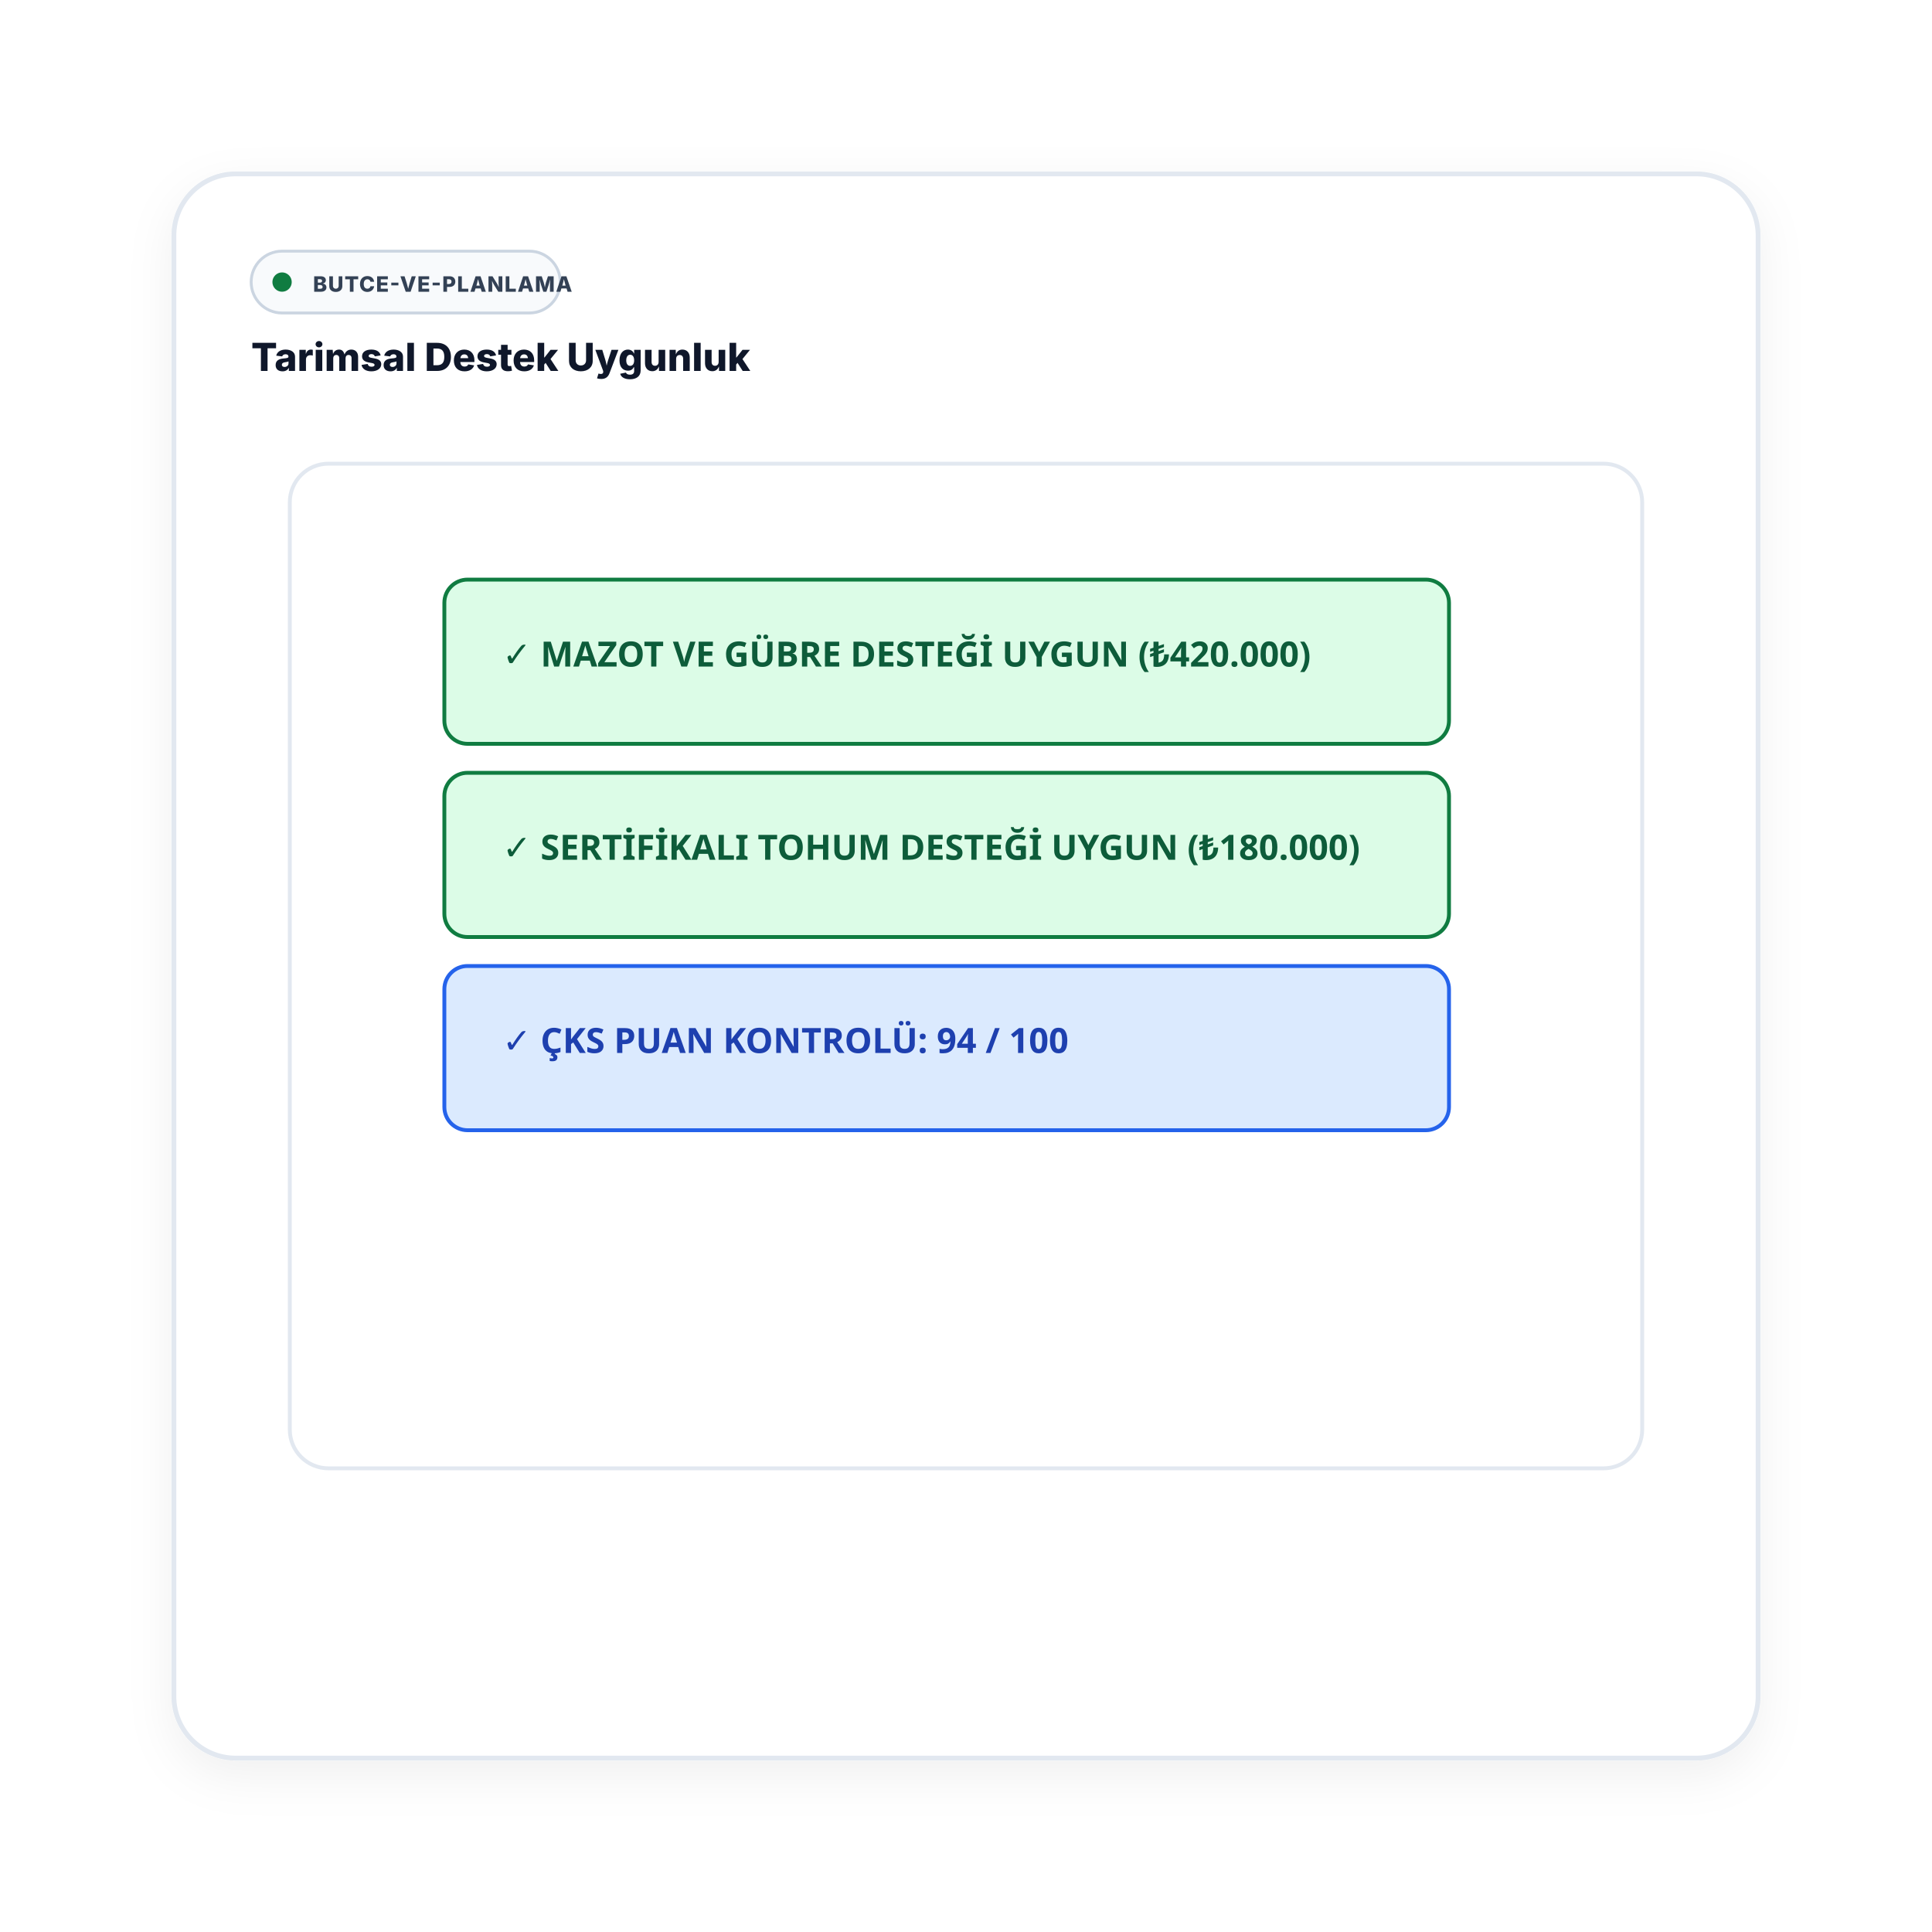
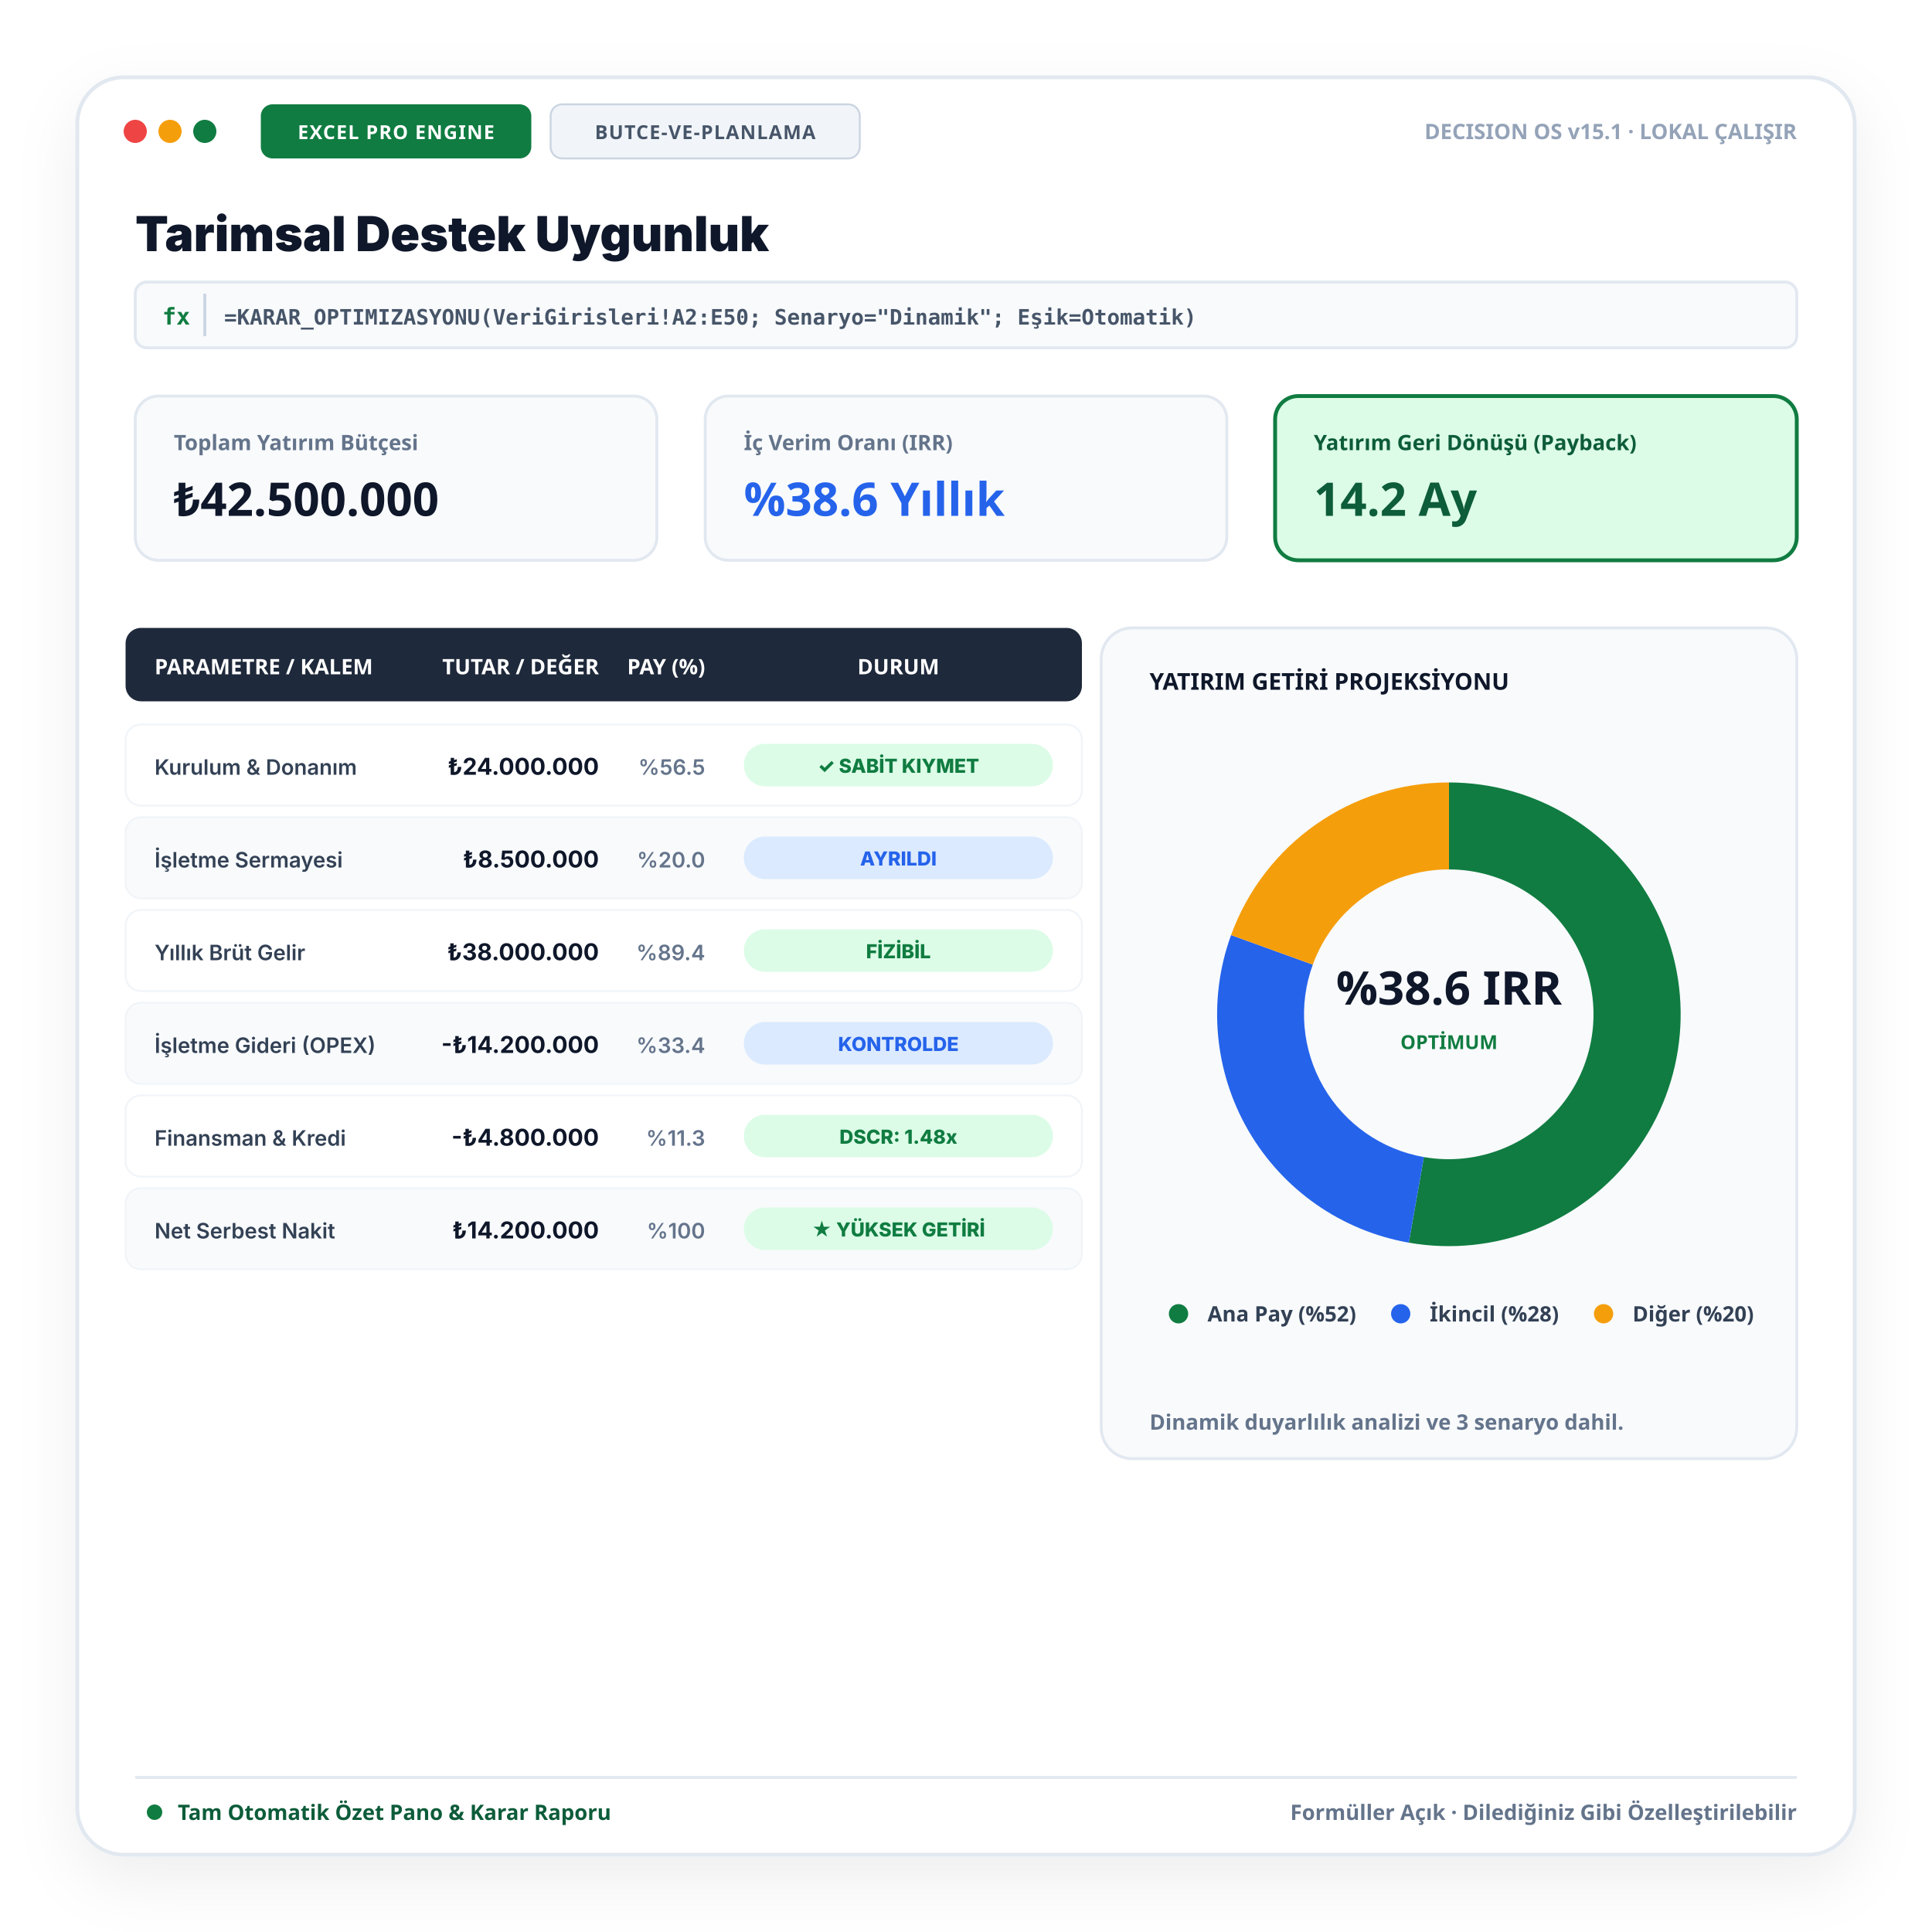
<svg xmlns="http://www.w3.org/2000/svg" viewBox="0 0 1000 1000" width="100%" height="100%">
  <defs>
-     <linearGradient id="gGreen" x1="0%" y1="0%" x2="100%" y2="100%">
-       <stop offset="0%" stop-color="#107c41" />
-       <stop offset="100%" stop-color="#0d5c3a" />
-     </linearGradient>
-     <linearGradient id="gBlue" x1="0%" y1="0%" x2="100%" y2="100%">
-       <stop offset="0%" stop-color="#3b82f6" />
-       <stop offset="100%" stop-color="#1d4ed8" />
-     </linearGradient>
-     <linearGradient id="gAmber" x1="0%" y1="0%" x2="100%" y2="100%">
-       <stop offset="0%" stop-color="#f59e0b" />
-       <stop offset="100%" stop-color="#b45309" />
-     </linearGradient>
-     <linearGradient id="gRed" x1="0%" y1="0%" x2="100%" y2="100%">
-       <stop offset="0%" stop-color="#ef4444" />
-       <stop offset="100%" stop-color="#b91c1c" />
-     </linearGradient>
-     <linearGradient id="gPurple" x1="0%" y1="0%" x2="100%" y2="100%">
-       <stop offset="0%" stop-color="#8b5cf6" />
-       <stop offset="100%" stop-color="#6d28d9" />
-     </linearGradient>
    <filter id="softCard" x="-10%" y="-10%" width="120%" height="120%">
-       <feDropShadow dx="0" dy="8" stdDeviation="12" flood-color="#0f172a" flood-opacity="0.06" />
+       <feDropShadow dx="0" dy="12" stdDeviation="16" flood-color="#0f172a" flood-opacity="0.07" />
    </filter>
  </defs>
  <rect width="1000" height="1000" fill="#ffffff" />
-   <rect x="90" y="90" width="820" height="820" rx="32" fill="#ffffff" stroke="#e2e8f0" stroke-width="2.5" filter="url(#softCard)" />
-   <g transform="translate(130, 130)">
-     <rect x="0" y="0" width="160" height="32" rx="16" fill="#f8fafc" stroke="#cbd5e1" stroke-width="1.5" />
-     <circle cx="16" cy="16" r="5" fill="#107c41" />
-     <text x="32" y="21" font-family="system-ui, -apple-system, sans-serif" font-size="11" font-weight="800" fill="#334155" letter-spacing="0.5">BUTCE-VE-PLANLAMA</text>
-     <text x="0" y="62" font-family="system-ui, -apple-system, sans-serif" font-size="20" font-weight="800" fill="#0f172a">Tarimsal Destek Uygunluk</text>
+   <rect x="40" y="40" width="920" height="920" rx="24" fill="#ffffff" stroke="#e2e8f0" stroke-width="2" filter="url(#softCard)" />
+   <g transform="translate(70, 68)">
+     <circle cx="0" cy="0" r="6" fill="#ef4444" />
+     <circle cx="18" cy="0" r="6" fill="#f59e0b" />
+     <circle cx="36" cy="0" r="6" fill="#107c41" />
+     <rect x="65" y="-14" width="140" height="28" rx="6" fill="#107c41" />
+     <text x="135" y="4" font-family="system-ui" font-size="10" font-weight="800" fill="#ffffff" text-anchor="middle" letter-spacing="0.5">EXCEL PRO ENGINE</text>
+     <rect x="215" y="-14" width="160" height="28" rx="6" fill="#f1f5f9" stroke="#cbd5e1" stroke-width="1" />
+     <text x="295" y="4" font-family="system-ui" font-size="10" font-weight="700" fill="#475569" text-anchor="middle" letter-spacing="0.5">BUTCE-VE-PLANLAMA</text>
+     <text x="860" y="4" font-family="system-ui" font-size="11" font-weight="700" fill="#94a3b8" text-anchor="end">DECISION OS v15.1 · LOKAL ÇALIŞIR</text>
  </g>
-   <g transform="translate(130, 220)">
-     <rect x="20" y="20" width="700" height="520" rx="20" fill="#ffffff" stroke="#e2e8f0" stroke-width="2" />
-     <g transform="translate(60, 40)">
-       <rect x="40" y="40" width="520" height="85" rx="12" fill="#dcfce7" stroke="#107c41" stroke-width="2" />
-       <text x="70" y="85" font-family="system-ui" font-size="18" font-weight="900" fill="#0d5c3a">✓ MAZOT VE GÜBRE DESTEĞİ UYGUN (₺420.000)</text>
-       <rect x="40" y="140" width="520" height="85" rx="12" fill="#dcfce7" stroke="#107c41" stroke-width="2" />
-       <text x="70" y="185" font-family="system-ui" font-size="18" font-weight="900" fill="#0d5c3a">✓ SERTİFİKALI TOHUM DESTEĞİ UYGUN (₺180.000)</text>
-       <rect x="40" y="240" width="520" height="85" rx="12" fill="#dbeafe" stroke="#2563eb" stroke-width="2" />
-       <text x="70" y="285" font-family="system-ui" font-size="18" font-weight="900" fill="#1e40af">✓ ÇKS PUAN KONTROLÜ: 94 / 100</text>
+   <g transform="translate(70, 130)">
+     <text x="0" y="0" font-family="system-ui, -apple-system, sans-serif" font-size="25" font-weight="900" fill="#0f172a">Tarimsal Destek Uygunluk</text>
+     <rect x="0" y="16" width="860" height="34" rx="6" fill="#f8fafc" stroke="#e2e8f0" stroke-width="1.5" />
+     <text x="14" y="38" font-family="system-ui, monospace" font-size="12" font-weight="800" fill="#107c41">fx</text>
+     <line x1="36" y1="22" x2="36" y2="44" stroke="#cbd5e1" stroke-width="1.5" />
+     <text x="46" y="38" font-family="system-ui, monospace" font-size="11" font-weight="600" fill="#475569">=KARAR_OPTIMIZASYONU(VeriGirisleri!A2:E50; Senaryo="Dinamik"; Eşik=Otomatik)</text>
+   </g>
+   <g transform="translate(70, 205)">
+     <rect x="0" y="0" width="270" height="85" rx="12" fill="#f8fafc" stroke="#e2e8f0" stroke-width="1.5" />
+     <text x="20" y="28" font-family="system-ui" font-size="11" font-weight="700" fill="#64748b">Toplam Yatırım Bütçesi</text>
+     <text x="20" y="62" font-family="system-ui" font-size="24" font-weight="900" fill="#0f172a">₺42.500.000</text>
+     <rect x="295" y="0" width="270" height="85" rx="12" fill="#f8fafc" stroke="#e2e8f0" stroke-width="1.5" />
+     <text x="315" y="28" font-family="system-ui" font-size="11" font-weight="700" fill="#64748b">İç Verim Oranı (IRR)</text>
+     <text x="315" y="62" font-family="system-ui" font-size="24" font-weight="900" fill="#2563eb">%38.6 Yıllık</text>
+     <rect x="590" y="0" width="270" height="85" rx="12" fill="#dcfce7" stroke="#107c41" stroke-width="2" />
+     <text x="610" y="28" font-family="system-ui" font-size="11" font-weight="800" fill="#0d5c3a">Yatırım Geri Dönüşü (Payback)</text>
+     <text x="610" y="62" font-family="system-ui" font-size="24" font-weight="900" fill="#0d5c3a">14.2 Ay</text>
+   </g>
+   <rect x="65" y="325" width="495" height="38" rx="8" fill="#1e293b" />
+   <text x="80" y="349" font-family="system-ui" font-size="11" font-weight="800" fill="#ffffff">PARAMETRE / KALEM</text>
+   <text x="310" y="349" font-family="system-ui" font-size="11" font-weight="800" fill="#ffffff" text-anchor="end">TUTAR / DEĞER</text>
+   <text x="365" y="349" font-family="system-ui" font-size="11" font-weight="800" fill="#ffffff" text-anchor="end">PAY (%)</text>
+   <text x="465" y="349" font-family="system-ui" font-size="11" font-weight="800" fill="#ffffff" text-anchor="middle">DURUM</text>
+   <rect x="65" y="375" width="495" height="42" rx="8" fill="#ffffff" stroke="#f1f5f9" stroke-width="1" />
+   <text x="80" y="401" font-family="system-ui, -apple-system, sans-serif" font-size="11" font-weight="600" fill="#334155">Kurulum &amp; Donanım</text>
+   <text x="310" y="401" font-family="system-ui, -apple-system, sans-serif" font-size="12" font-weight="700" fill="#0f172a" text-anchor="end">₺24.000.000</text>
+   <text x="365" y="401" font-family="system-ui, -apple-system, sans-serif" font-size="11" font-weight="600" fill="#64748b" text-anchor="end">%56.5</text>
+   <rect x="385" y="385" width="160" height="22" rx="11" fill="#dcfce7" />
+   <text x="465" y="400" font-family="system-ui, -apple-system, sans-serif" font-size="10" font-weight="800" fill="#107c41" text-anchor="middle">✓ SABİT KIYMET</text>
+   <rect x="65" y="423" width="495" height="42" rx="8" fill="#f8fafc" stroke="#f1f5f9" stroke-width="1" />
+   <text x="80" y="449" font-family="system-ui, -apple-system, sans-serif" font-size="11" font-weight="600" fill="#334155">İşletme Sermayesi</text>
+   <text x="310" y="449" font-family="system-ui, -apple-system, sans-serif" font-size="12" font-weight="700" fill="#0f172a" text-anchor="end">₺8.500.000</text>
+   <text x="365" y="449" font-family="system-ui, -apple-system, sans-serif" font-size="11" font-weight="600" fill="#64748b" text-anchor="end">%20.0</text>
+   <rect x="385" y="433" width="160" height="22" rx="11" fill="#dbeafe" />
+   <text x="465" y="448" font-family="system-ui, -apple-system, sans-serif" font-size="10" font-weight="800" fill="#2563eb" text-anchor="middle">AYRILDI</text>
+   <rect x="65" y="471" width="495" height="42" rx="8" fill="#ffffff" stroke="#f1f5f9" stroke-width="1" />
+   <text x="80" y="497" font-family="system-ui, -apple-system, sans-serif" font-size="11" font-weight="600" fill="#334155">Yıllık Brüt Gelir</text>
+   <text x="310" y="497" font-family="system-ui, -apple-system, sans-serif" font-size="12" font-weight="700" fill="#0f172a" text-anchor="end">₺38.000.000</text>
+   <text x="365" y="497" font-family="system-ui, -apple-system, sans-serif" font-size="11" font-weight="600" fill="#64748b" text-anchor="end">%89.4</text>
+   <rect x="385" y="481" width="160" height="22" rx="11" fill="#dcfce7" />
+   <text x="465" y="496" font-family="system-ui, -apple-system, sans-serif" font-size="10" font-weight="800" fill="#107c41" text-anchor="middle">FİZİBİL</text>
+   <rect x="65" y="519" width="495" height="42" rx="8" fill="#f8fafc" stroke="#f1f5f9" stroke-width="1" />
+   <text x="80" y="545" font-family="system-ui, -apple-system, sans-serif" font-size="11" font-weight="600" fill="#334155">İşletme Gideri (OPEX)</text>
+   <text x="310" y="545" font-family="system-ui, -apple-system, sans-serif" font-size="12" font-weight="700" fill="#0f172a" text-anchor="end">-₺14.200.000</text>
+   <text x="365" y="545" font-family="system-ui, -apple-system, sans-serif" font-size="11" font-weight="600" fill="#64748b" text-anchor="end">%33.4</text>
+   <rect x="385" y="529" width="160" height="22" rx="11" fill="#dbeafe" />
+   <text x="465" y="544" font-family="system-ui, -apple-system, sans-serif" font-size="10" font-weight="800" fill="#2563eb" text-anchor="middle">KONTROLDE</text>
+   <rect x="65" y="567" width="495" height="42" rx="8" fill="#ffffff" stroke="#f1f5f9" stroke-width="1" />
+   <text x="80" y="593" font-family="system-ui, -apple-system, sans-serif" font-size="11" font-weight="600" fill="#334155">Finansman &amp; Kredi</text>
+   <text x="310" y="593" font-family="system-ui, -apple-system, sans-serif" font-size="12" font-weight="700" fill="#0f172a" text-anchor="end">-₺4.800.000</text>
+   <text x="365" y="593" font-family="system-ui, -apple-system, sans-serif" font-size="11" font-weight="600" fill="#64748b" text-anchor="end">%11.3</text>
+   <rect x="385" y="577" width="160" height="22" rx="11" fill="#dcfce7" />
+   <text x="465" y="592" font-family="system-ui, -apple-system, sans-serif" font-size="10" font-weight="800" fill="#107c41" text-anchor="middle">DSCR: 1.48x</text>
+   <rect x="65" y="615" width="495" height="42" rx="8" fill="#f8fafc" stroke="#f1f5f9" stroke-width="1" />
+   <text x="80" y="641" font-family="system-ui, -apple-system, sans-serif" font-size="11" font-weight="600" fill="#334155">Net Serbest Nakit</text>
+   <text x="310" y="641" font-family="system-ui, -apple-system, sans-serif" font-size="12" font-weight="700" fill="#0f172a" text-anchor="end">₺14.200.000</text>
+   <text x="365" y="641" font-family="system-ui, -apple-system, sans-serif" font-size="11" font-weight="600" fill="#64748b" text-anchor="end">%100</text>
+   <rect x="385" y="625" width="160" height="22" rx="11" fill="#dcfce7" />
+   <text x="465" y="640" font-family="system-ui, -apple-system, sans-serif" font-size="10" font-weight="800" fill="#107c41" text-anchor="middle">★ YÜKSEK GETİRİ</text>
+   <g transform="translate(570, 325)">
+     <rect width="360" height="430" rx="16" fill="#f8fafc" stroke="#e2e8f0" stroke-width="1.5" />
+     <text x="25" y="32" font-family="system-ui" font-size="12" font-weight="800" fill="#0f172a">YATIRIM GETİRİ PROJEKSİYONU</text>
+     <path d="M 159.2 318.2 A 120 120 0 1 0 180.0 80.0 L 180.0 125.0 A 75 75 0 1 1 167.0 273.9 Z" fill="#107c41" />
+     <path d="M 67.2 159.0 A 120 120 0 0 0 159.2 318.2 L 167.0 273.9 A 75 75 0 0 1 109.5 174.3 Z" fill="#2563eb" />
+     <path d="M 180.0 80.0 A 120 120 0 0 0 67.2 159.0 L 109.5 174.3 A 75 75 0 0 1 180.0 125.0 Z" fill="#f59e0b" />
+     <text x="180" y="195" font-family="system-ui" font-size="24" font-weight="900" fill="#0f172a" text-anchor="middle">%38.6 IRR</text>
+     <text x="180" y="218" font-family="system-ui" font-size="10" font-weight="800" fill="#107c41" text-anchor="middle">OPTİMUM</text>
+     <g transform="translate(30, 345)">
+       <circle cx="10" cy="10" r="5" fill="#107c41" />
+       <text x="25" y="14" font-family="system-ui" font-size="11" font-weight="600" fill="#334155">Ana Pay (%52)</text>
+       <circle cx="125" cy="10" r="5" fill="#2563eb" />
+       <text x="140" y="14" font-family="system-ui" font-size="11" font-weight="600" fill="#334155">İkincil (%28)</text>
+       <circle cx="230" cy="10" r="5" fill="#f59e0b" />
+       <text x="245" y="14" font-family="system-ui" font-size="11" font-weight="600" fill="#334155">Diğer (%20)</text>
    </g>
+     <text x="25" y="415" font-family="system-ui" font-size="11" font-weight="600" fill="#64748b">Dinamik duyarlılık analizi ve 3 senaryo dahil.</text>
+   </g>
+   <g transform="translate(70, 920)">
+     <line x1="0" y1="0" x2="860" y2="0" stroke="#e2e8f0" stroke-width="1.5" />
+     <circle cx="10" cy="18" r="4" fill="#107c41" />
+     <text x="22" y="22" font-family="system-ui" font-size="11" font-weight="700" fill="#0d5c3a">Tam Otomatik Özet Pano &amp; Karar Raporu</text>
+     <text x="860" y="22" font-family="system-ui" font-size="11" font-weight="600" fill="#64748b" text-anchor="end">Formüller Açık · Dilediğiniz Gibi Özelleştirilebilir</text>
  </g>
</svg>
